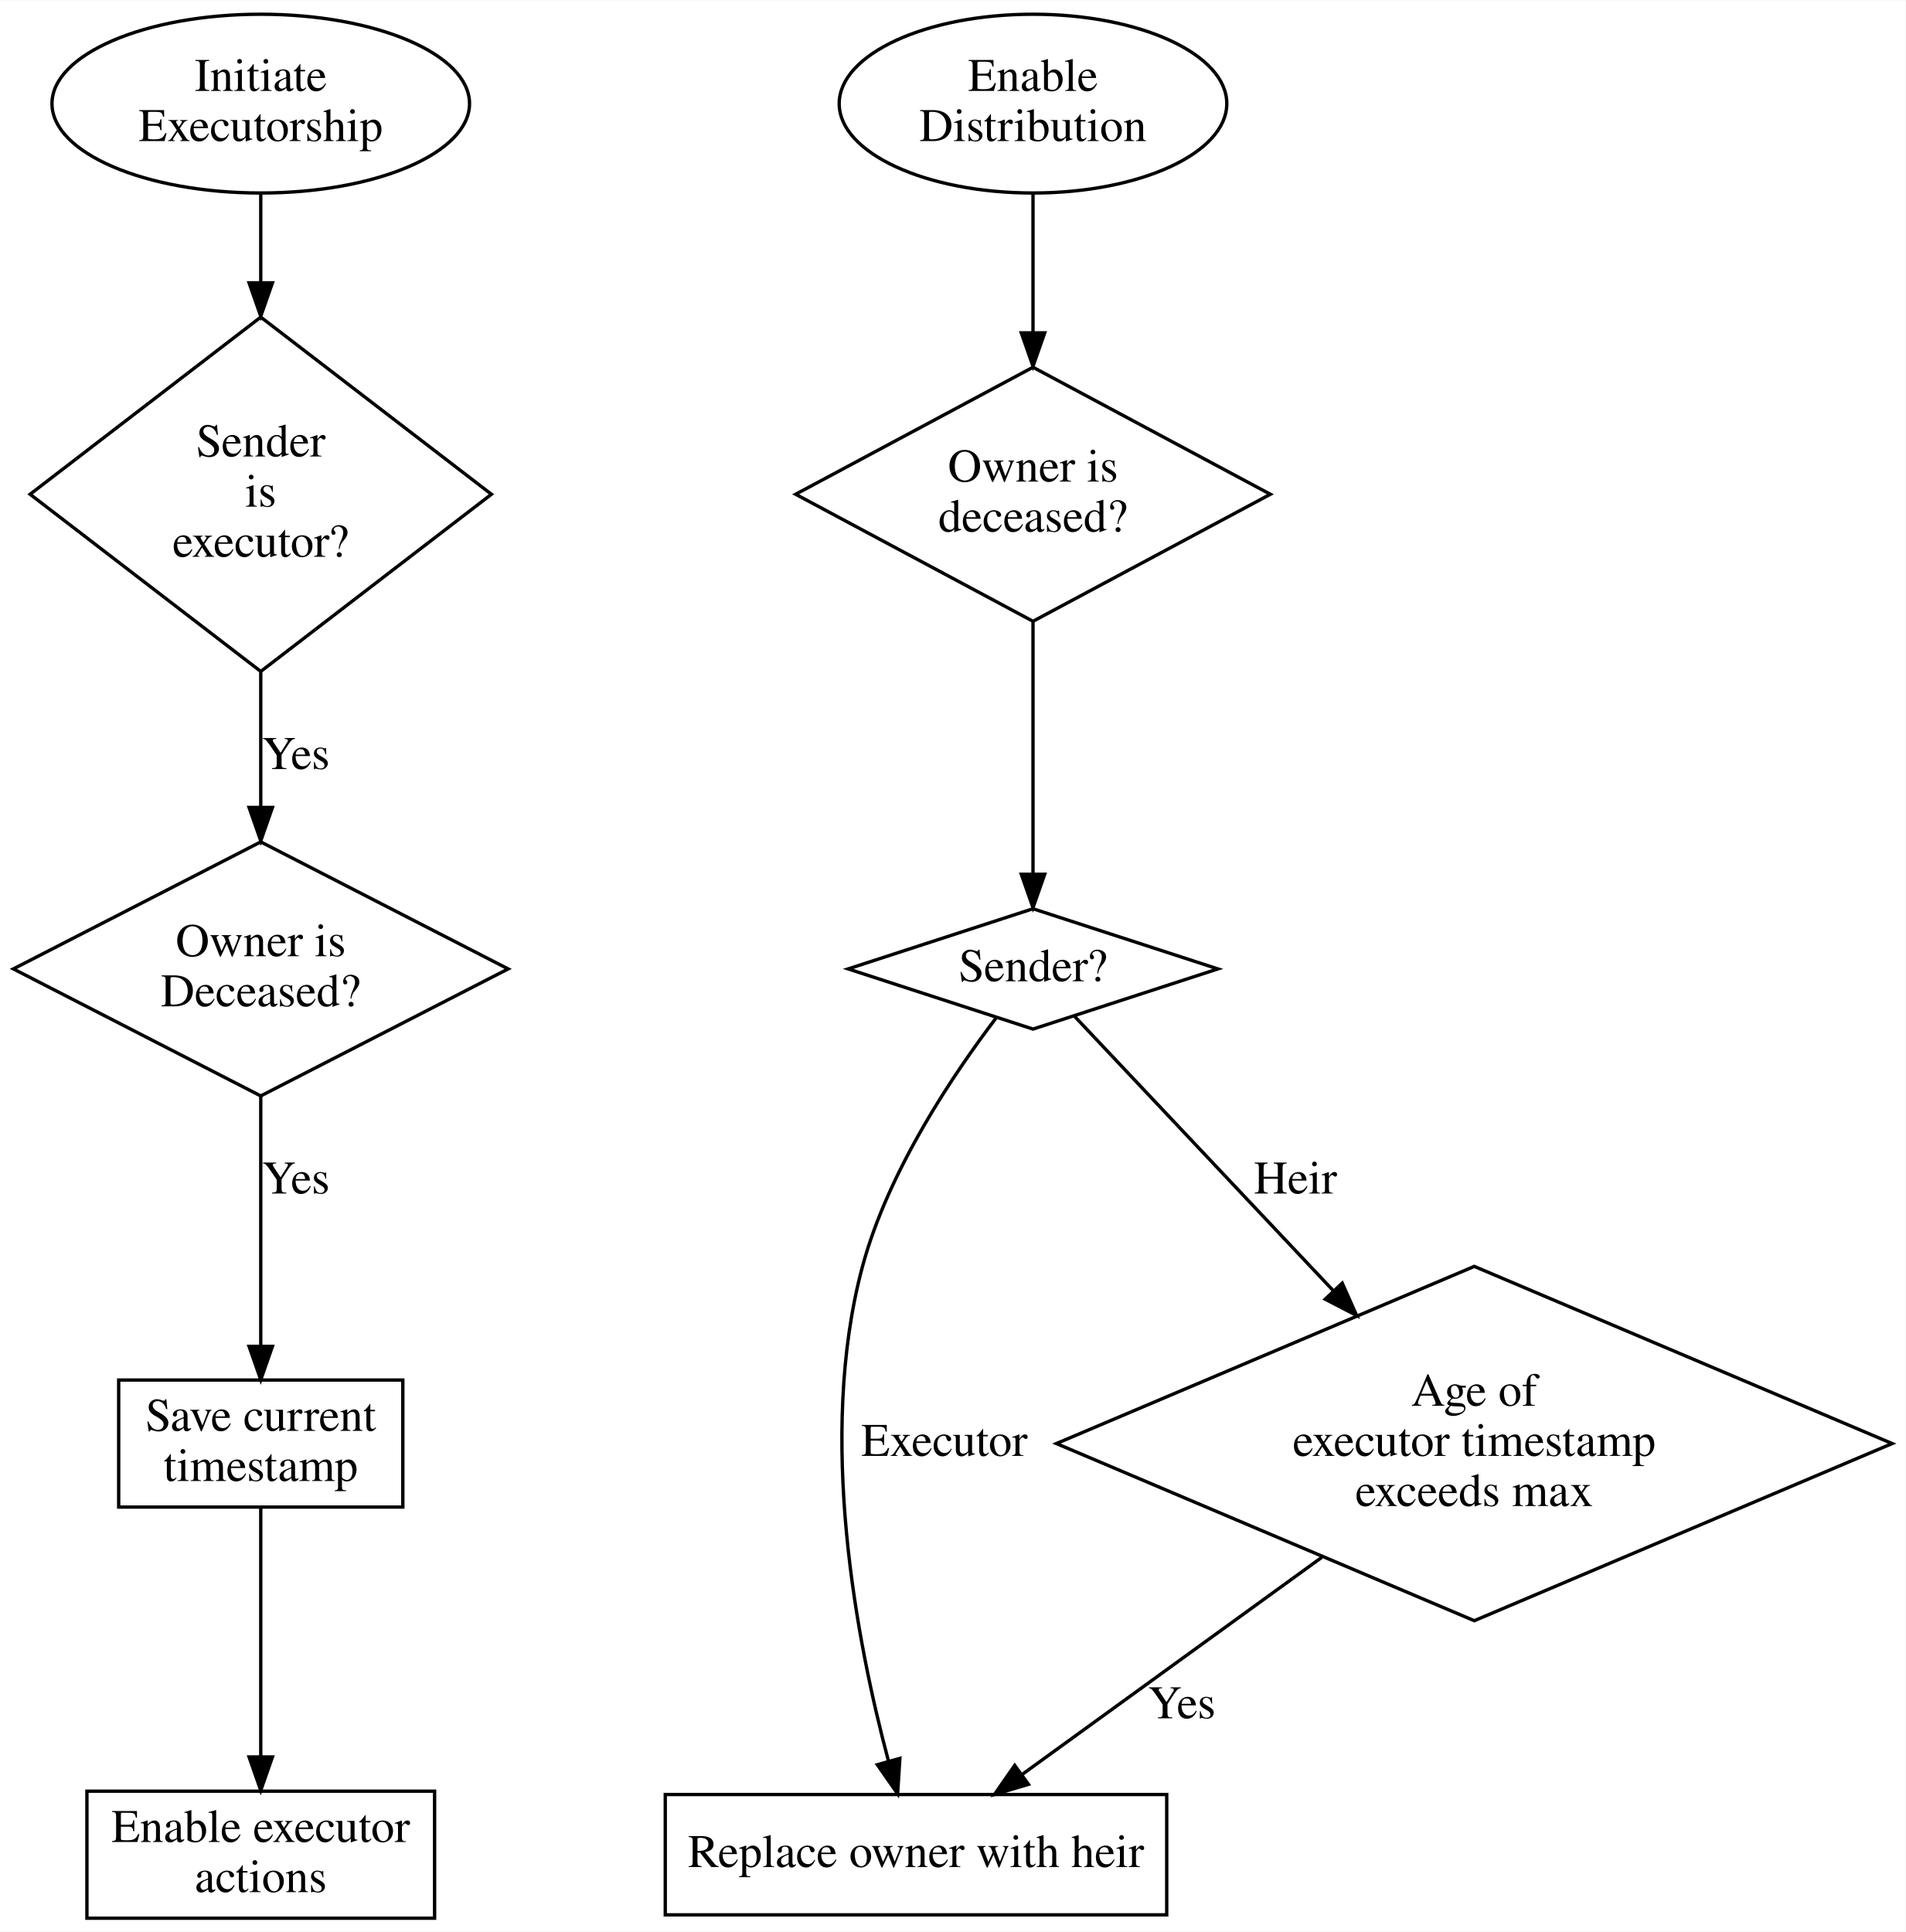
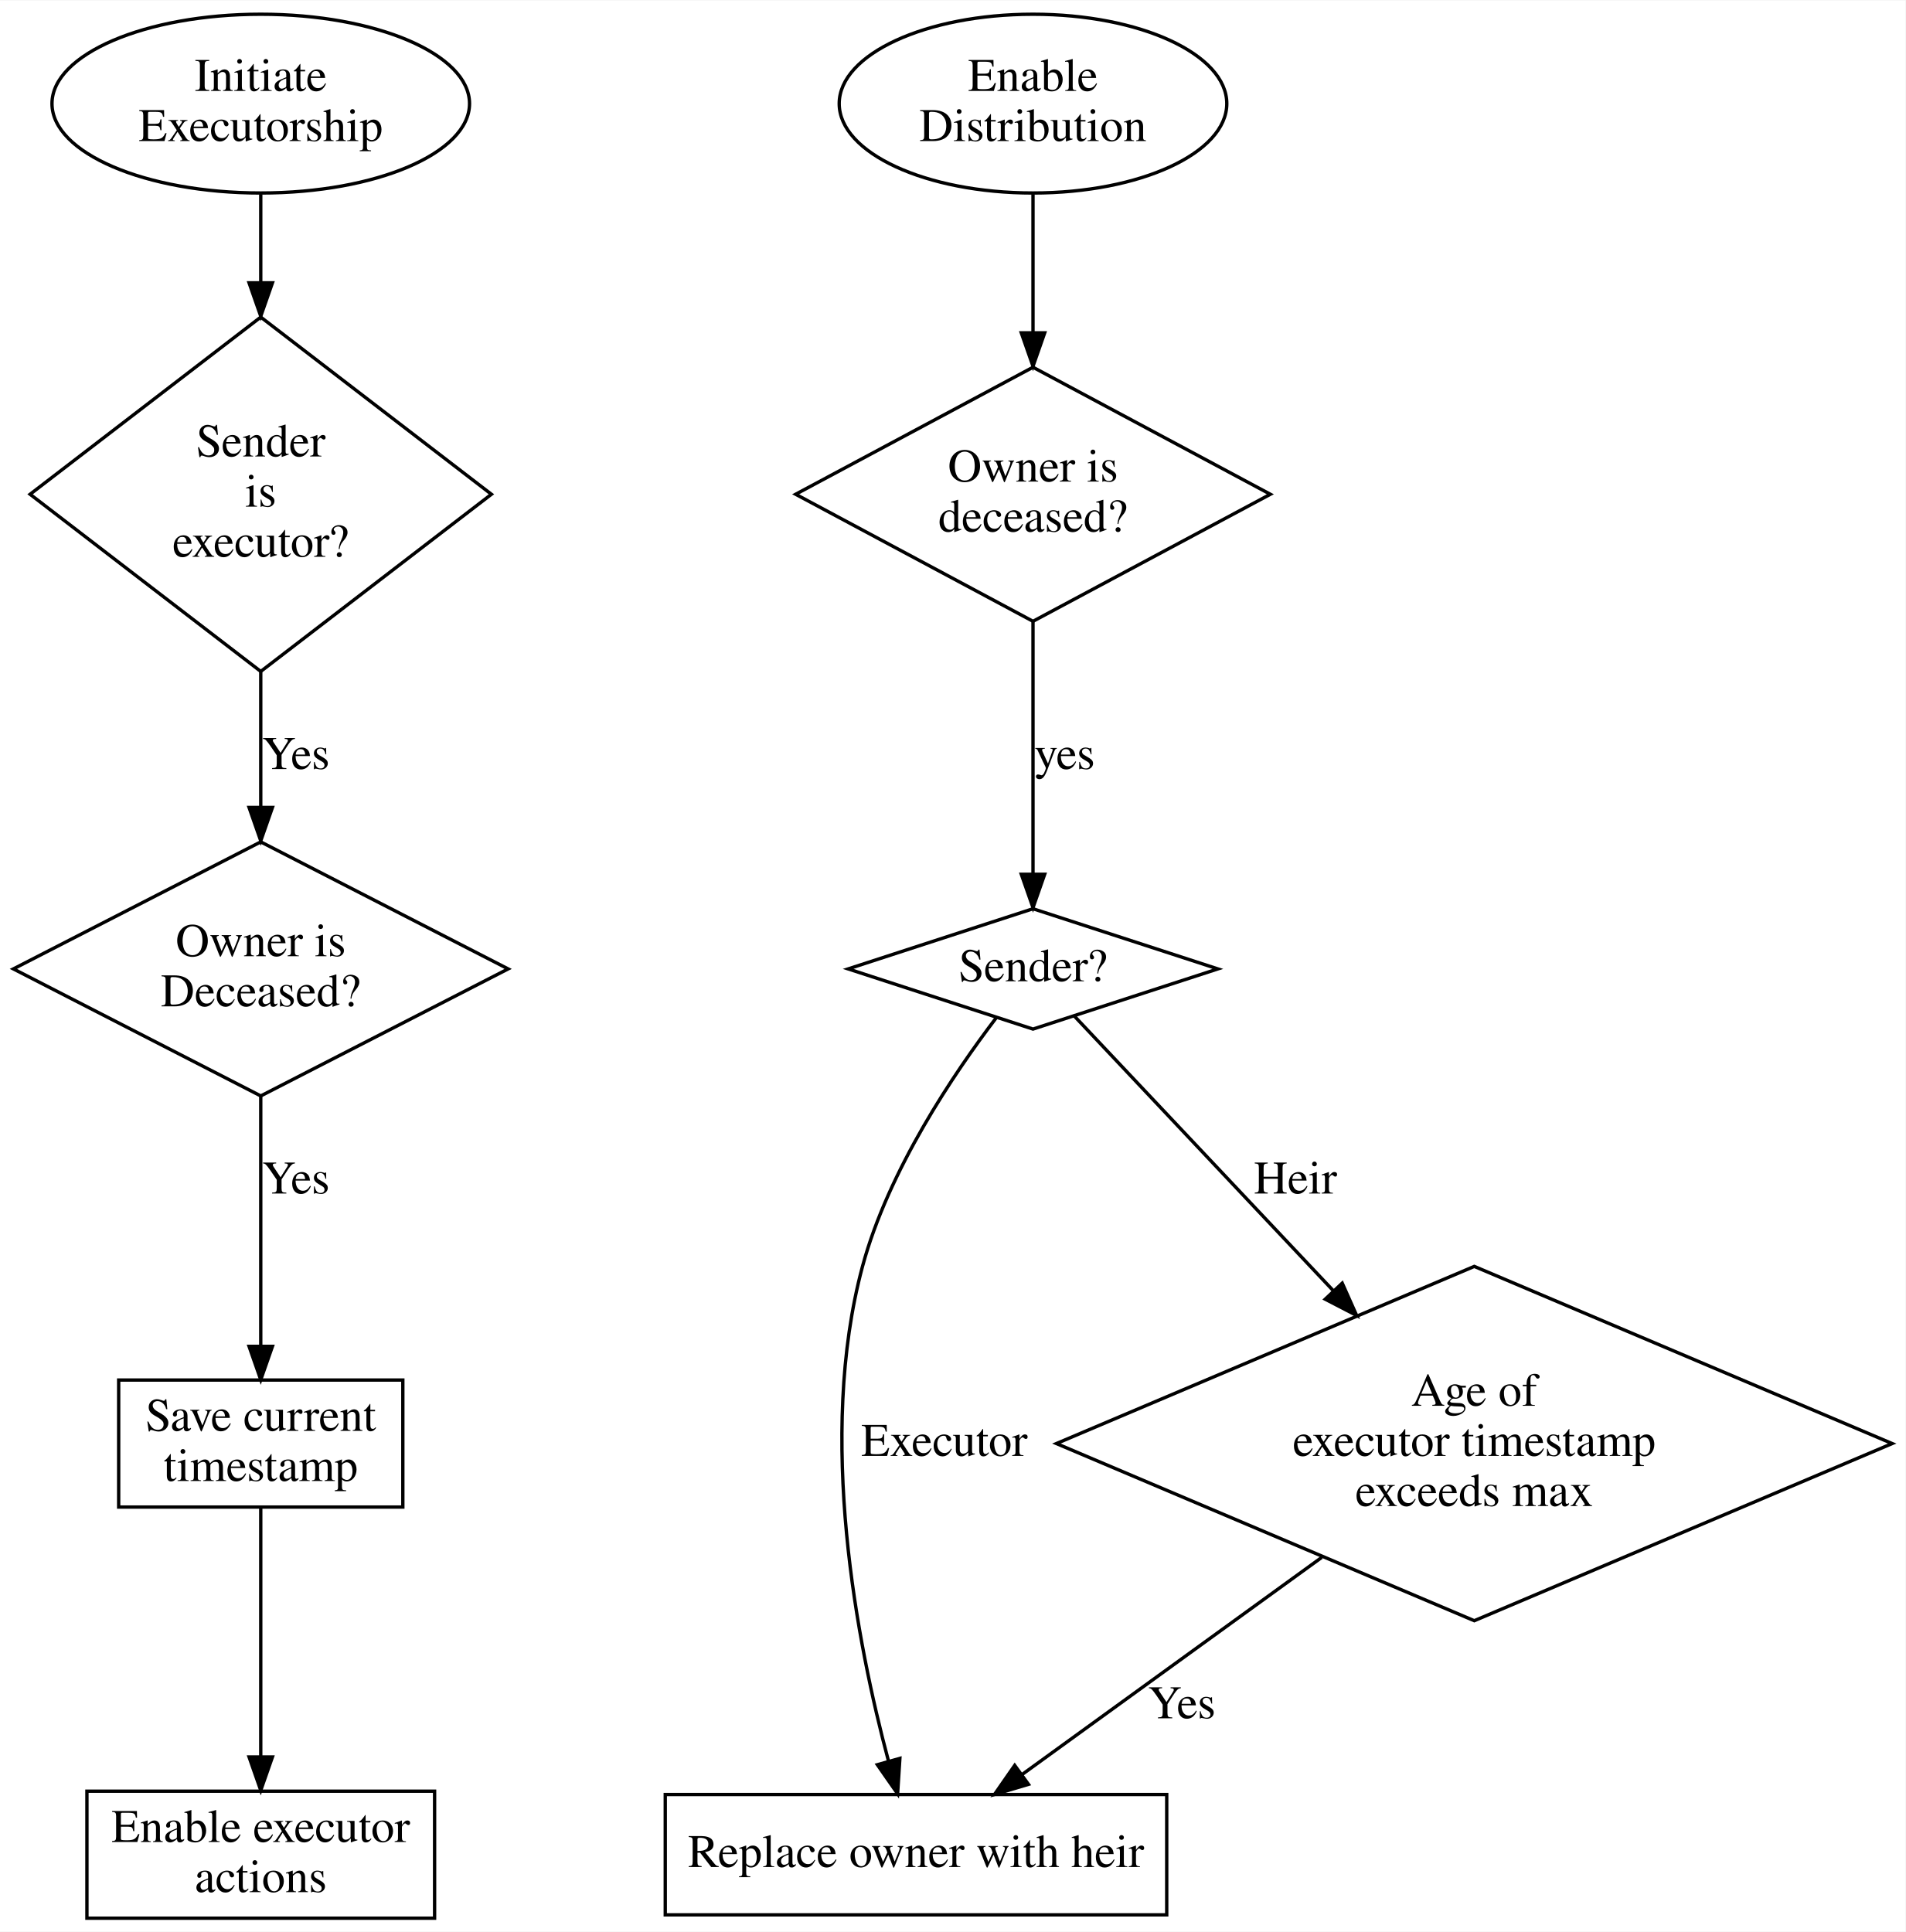
<svg xmlns="http://www.w3.org/2000/svg" width="570pt" height="578pt" viewBox="0.00 0.00 570.00 577.74">
  <g id="graph0" class="graph" transform="scale(1 1) rotate(0) translate(4 573.74)">
    <polygon fill="white" stroke="transparent" points="-4,4 -4,-573.74 566,-573.74 566,4 -4,4" />
    <g id="node1" class="node">
      <ellipse fill="none" stroke="black" cx="74" cy="-542.87" rx="62.45" ry="26.74" />
      <text text-anchor="middle" x="74" y="-546.67" font-family="Times,serif" font-size="14.00">Initiate</text>
      <text text-anchor="middle" x="74" y="-531.67" font-family="Times,serif" font-size="14.00">Executorship</text>
    </g>
    <g id="node2" class="node">
      <polygon fill="none" stroke="black" points="74,-479 5,-426 74,-373 143,-426 74,-479" />
      <text text-anchor="middle" x="74" y="-437.3" font-family="Times,serif" font-size="14.00">Sender</text>
      <text text-anchor="middle" x="74" y="-422.3" font-family="Times,serif" font-size="14.00">is</text>
      <text text-anchor="middle" x="74" y="-407.3" font-family="Times,serif" font-size="14.00">executor?</text>
    </g>
    <g id="edge1" class="edge">
      <path fill="none" stroke="black" d="M74,-515.8C74,-507.83 74,-498.7 74,-489.39" />
      <polygon fill="black" stroke="black" points="77.5,-489.26 74,-479.26 70.5,-489.26 77.5,-489.26" />
    </g>
    <g id="node3" class="node">
      <polygon fill="none" stroke="black" points="74,-322 0,-284 74,-246 148,-284 74,-322" />
      <text text-anchor="middle" x="74" y="-287.8" font-family="Times,serif" font-size="14.00">Owner is</text>
      <text text-anchor="middle" x="74" y="-272.8" font-family="Times,serif" font-size="14.00">Deceased?</text>
    </g>
    <g id="edge2" class="edge">
      <path fill="none" stroke="black" d="M74,-372.87C74,-359.62 74,-345.45 74,-332.45" />
      <polygon fill="black" stroke="black" points="77.5,-332.31 74,-322.31 70.5,-332.31 77.5,-332.31" />
      <text text-anchor="middle" x="84.5" y="-343.8" font-family="Times,serif" font-size="14.00">Yes</text>
    </g>
    <g id="node4" class="node">
      <polygon fill="none" stroke="black" points="116.5,-161 31.5,-161 31.5,-123 116.5,-123 116.5,-161" />
      <text text-anchor="middle" x="74" y="-145.8" font-family="Times,serif" font-size="14.00">Save current</text>
      <text text-anchor="middle" x="74" y="-130.8" font-family="Times,serif" font-size="14.00">timestamp</text>
    </g>
    <g id="edge3" class="edge">
      <path fill="none" stroke="black" d="M74,-245.85C74,-222.43 74,-192.66 74,-171.18" />
      <polygon fill="black" stroke="black" points="77.5,-171.08 74,-161.08 70.5,-171.08 77.5,-171.08" />
      <text text-anchor="middle" x="84.5" y="-216.8" font-family="Times,serif" font-size="14.00">Yes</text>
    </g>
    <g id="node5" class="node">
      <polygon fill="none" stroke="black" points="126,-38 22,-38 22,0 126,0 126,-38" />
      <text text-anchor="middle" x="74" y="-22.8" font-family="Times,serif" font-size="14.00">Enable executor</text>
      <text text-anchor="middle" x="74" y="-7.8" font-family="Times,serif" font-size="14.00">actions</text>
    </g>
    <g id="edge4" class="edge">
      <path fill="none" stroke="black" d="M74,-122.89C74,-103.19 74,-71.46 74,-48.44" />
      <polygon fill="black" stroke="black" points="77.5,-48.24 74,-38.24 70.5,-48.24 77.5,-48.24" />
    </g>
    <g id="node6" class="node">
      <ellipse fill="none" stroke="black" cx="305" cy="-542.87" rx="57.97" ry="26.74" />
      <text text-anchor="middle" x="305" y="-546.67" font-family="Times,serif" font-size="14.00">Enable</text>
      <text text-anchor="middle" x="305" y="-531.67" font-family="Times,serif" font-size="14.00">Distribution</text>
    </g>
    <g id="node7" class="node">
      <polygon fill="none" stroke="black" points="305,-464 234,-426 305,-388 376,-426 305,-464" />
      <text text-anchor="middle" x="305" y="-429.8" font-family="Times,serif" font-size="14.00">Owner is</text>
      <text text-anchor="middle" x="305" y="-414.8" font-family="Times,serif" font-size="14.00">deceased?</text>
    </g>
    <g id="edge5" class="edge">
      <path fill="none" stroke="black" d="M305,-515.8C305,-503.55 305,-488.56 305,-474.4" />
      <polygon fill="black" stroke="black" points="308.5,-474.29 305,-464.29 301.5,-474.29 308.5,-474.29" />
    </g>
    <g id="node8" class="node">
      <polygon fill="none" stroke="black" points="305,-302 249.7,-284 305,-266 360.3,-284 305,-302" />
      <text text-anchor="middle" x="305" y="-280.3" font-family="Times,serif" font-size="14.00">Sender?</text>
    </g>
    <g id="edge6" class="edge">
      <path fill="none" stroke="black" d="M305,-387.85C305,-364.15 305,-333.95 305,-312.42" />
      <polygon fill="black" stroke="black" points="308.5,-312.32 305,-302.32 301.5,-312.32 308.5,-312.32" />
+       <text text-anchor="middle" x="314.5" y="-343.8" font-family="Times,serif" font-size="14.00">yes</text>
    </g>
    <g id="node9" class="node">
      <polygon fill="none" stroke="black" points="345,-37 195,-37 195,-1 345,-1 345,-37" />
      <text text-anchor="middle" x="270" y="-15.3" font-family="Times,serif" font-size="14.00">Replace owner with heir</text>
    </g>
    <g id="edge7" class="edge">
      <path fill="none" stroke="black" d="M294.02,-269.4C281.49,-252.94 261.75,-223.82 254,-195 240.29,-144 252.43,-81.96 261.74,-47.13" />
      <polygon fill="black" stroke="black" points="265.18,-47.81 264.5,-37.23 258.44,-45.92 265.18,-47.81" />
      <text text-anchor="middle" x="278.5" y="-138.3" font-family="Times,serif" font-size="14.00">Executor</text>
    </g>
    <g id="node10" class="node">
      <polygon fill="none" stroke="black" points="437,-195 312,-142 437,-89 562,-142 437,-195" />
      <text text-anchor="middle" x="437" y="-153.3" font-family="Times,serif" font-size="14.00">Age of</text>
      <text text-anchor="middle" x="437" y="-138.3" font-family="Times,serif" font-size="14.00">executor timestamp</text>
      <text text-anchor="middle" x="437" y="-123.3" font-family="Times,serif" font-size="14.00">exceeds max</text>
    </g>
    <g id="edge8" class="edge">
      <path fill="none" stroke="black" d="M317.42,-269.83C334.97,-251.21 367.91,-216.28 394.77,-187.79" />
      <polygon fill="black" stroke="black" points="397.5,-189.99 401.81,-180.32 392.41,-185.19 397.5,-189.99" />
      <text text-anchor="middle" x="383.5" y="-216.8" font-family="Times,serif" font-size="14.00">Heir</text>
    </g>
    <g id="edge9" class="edge">
      <path fill="none" stroke="black" d="M391.37,-107.94C362.91,-87.32 327,-61.3 301.65,-42.93" />
      <polygon fill="black" stroke="black" points="303.64,-40.05 293.48,-37.02 299.53,-45.72 303.64,-40.05" />
      <text text-anchor="middle" x="349.5" y="-59.8" font-family="Times,serif" font-size="14.00">Yes</text>
    </g>
  </g>
</svg>
